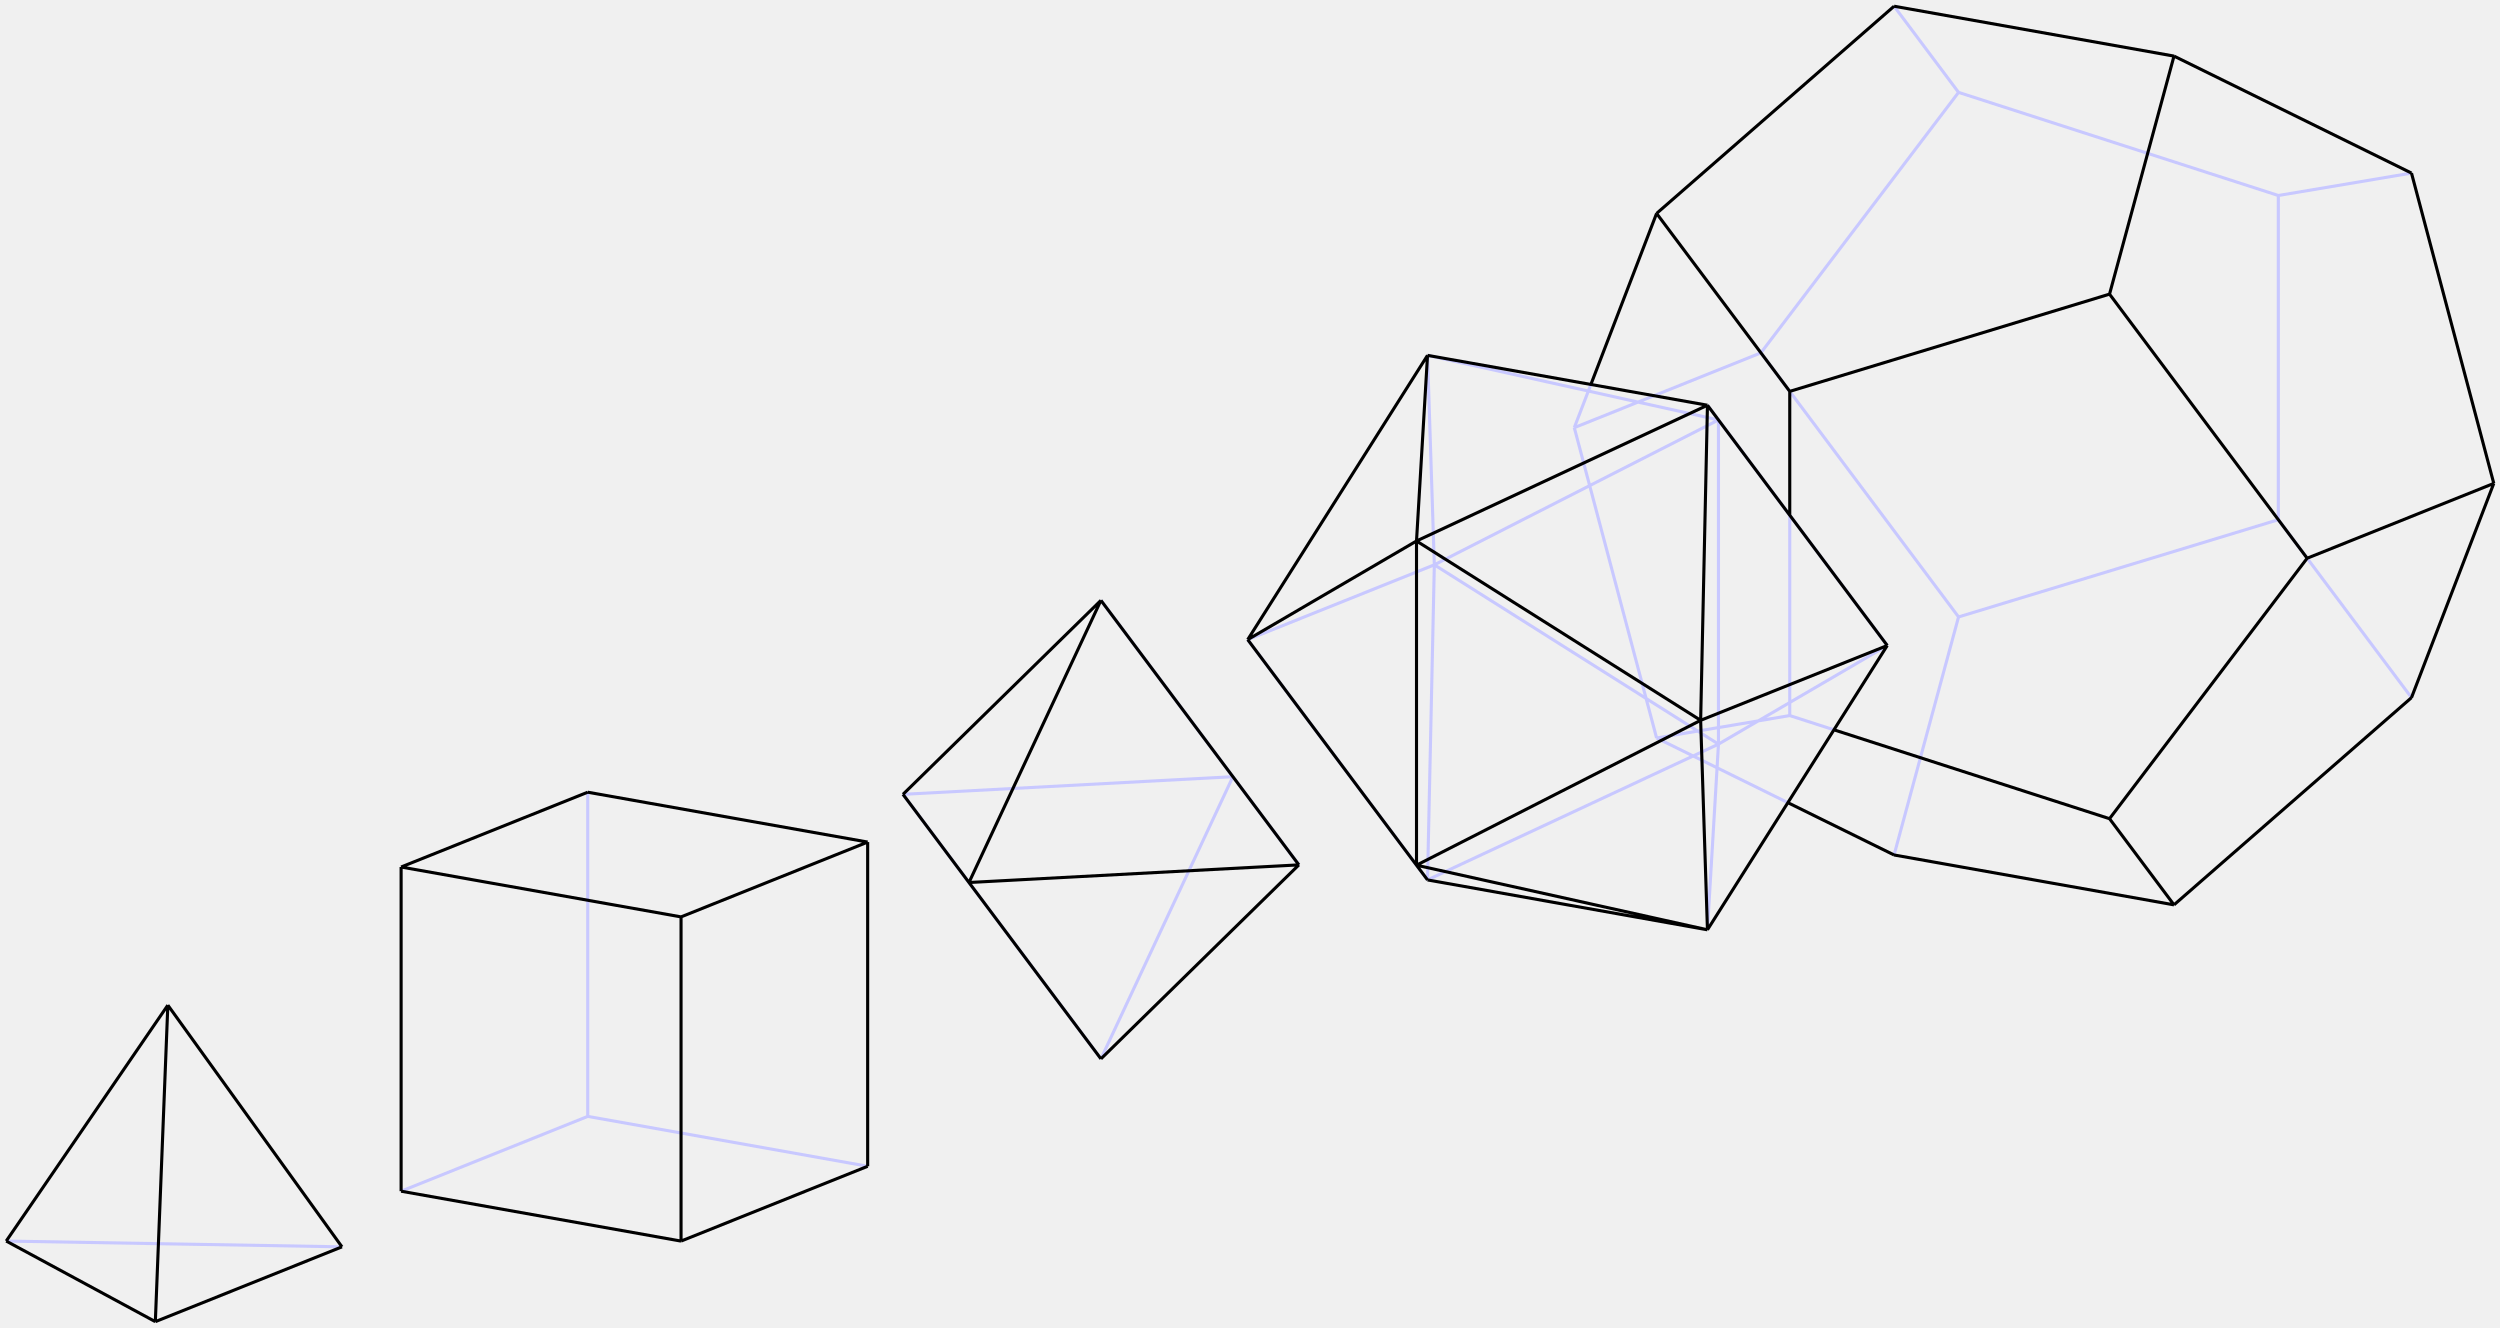
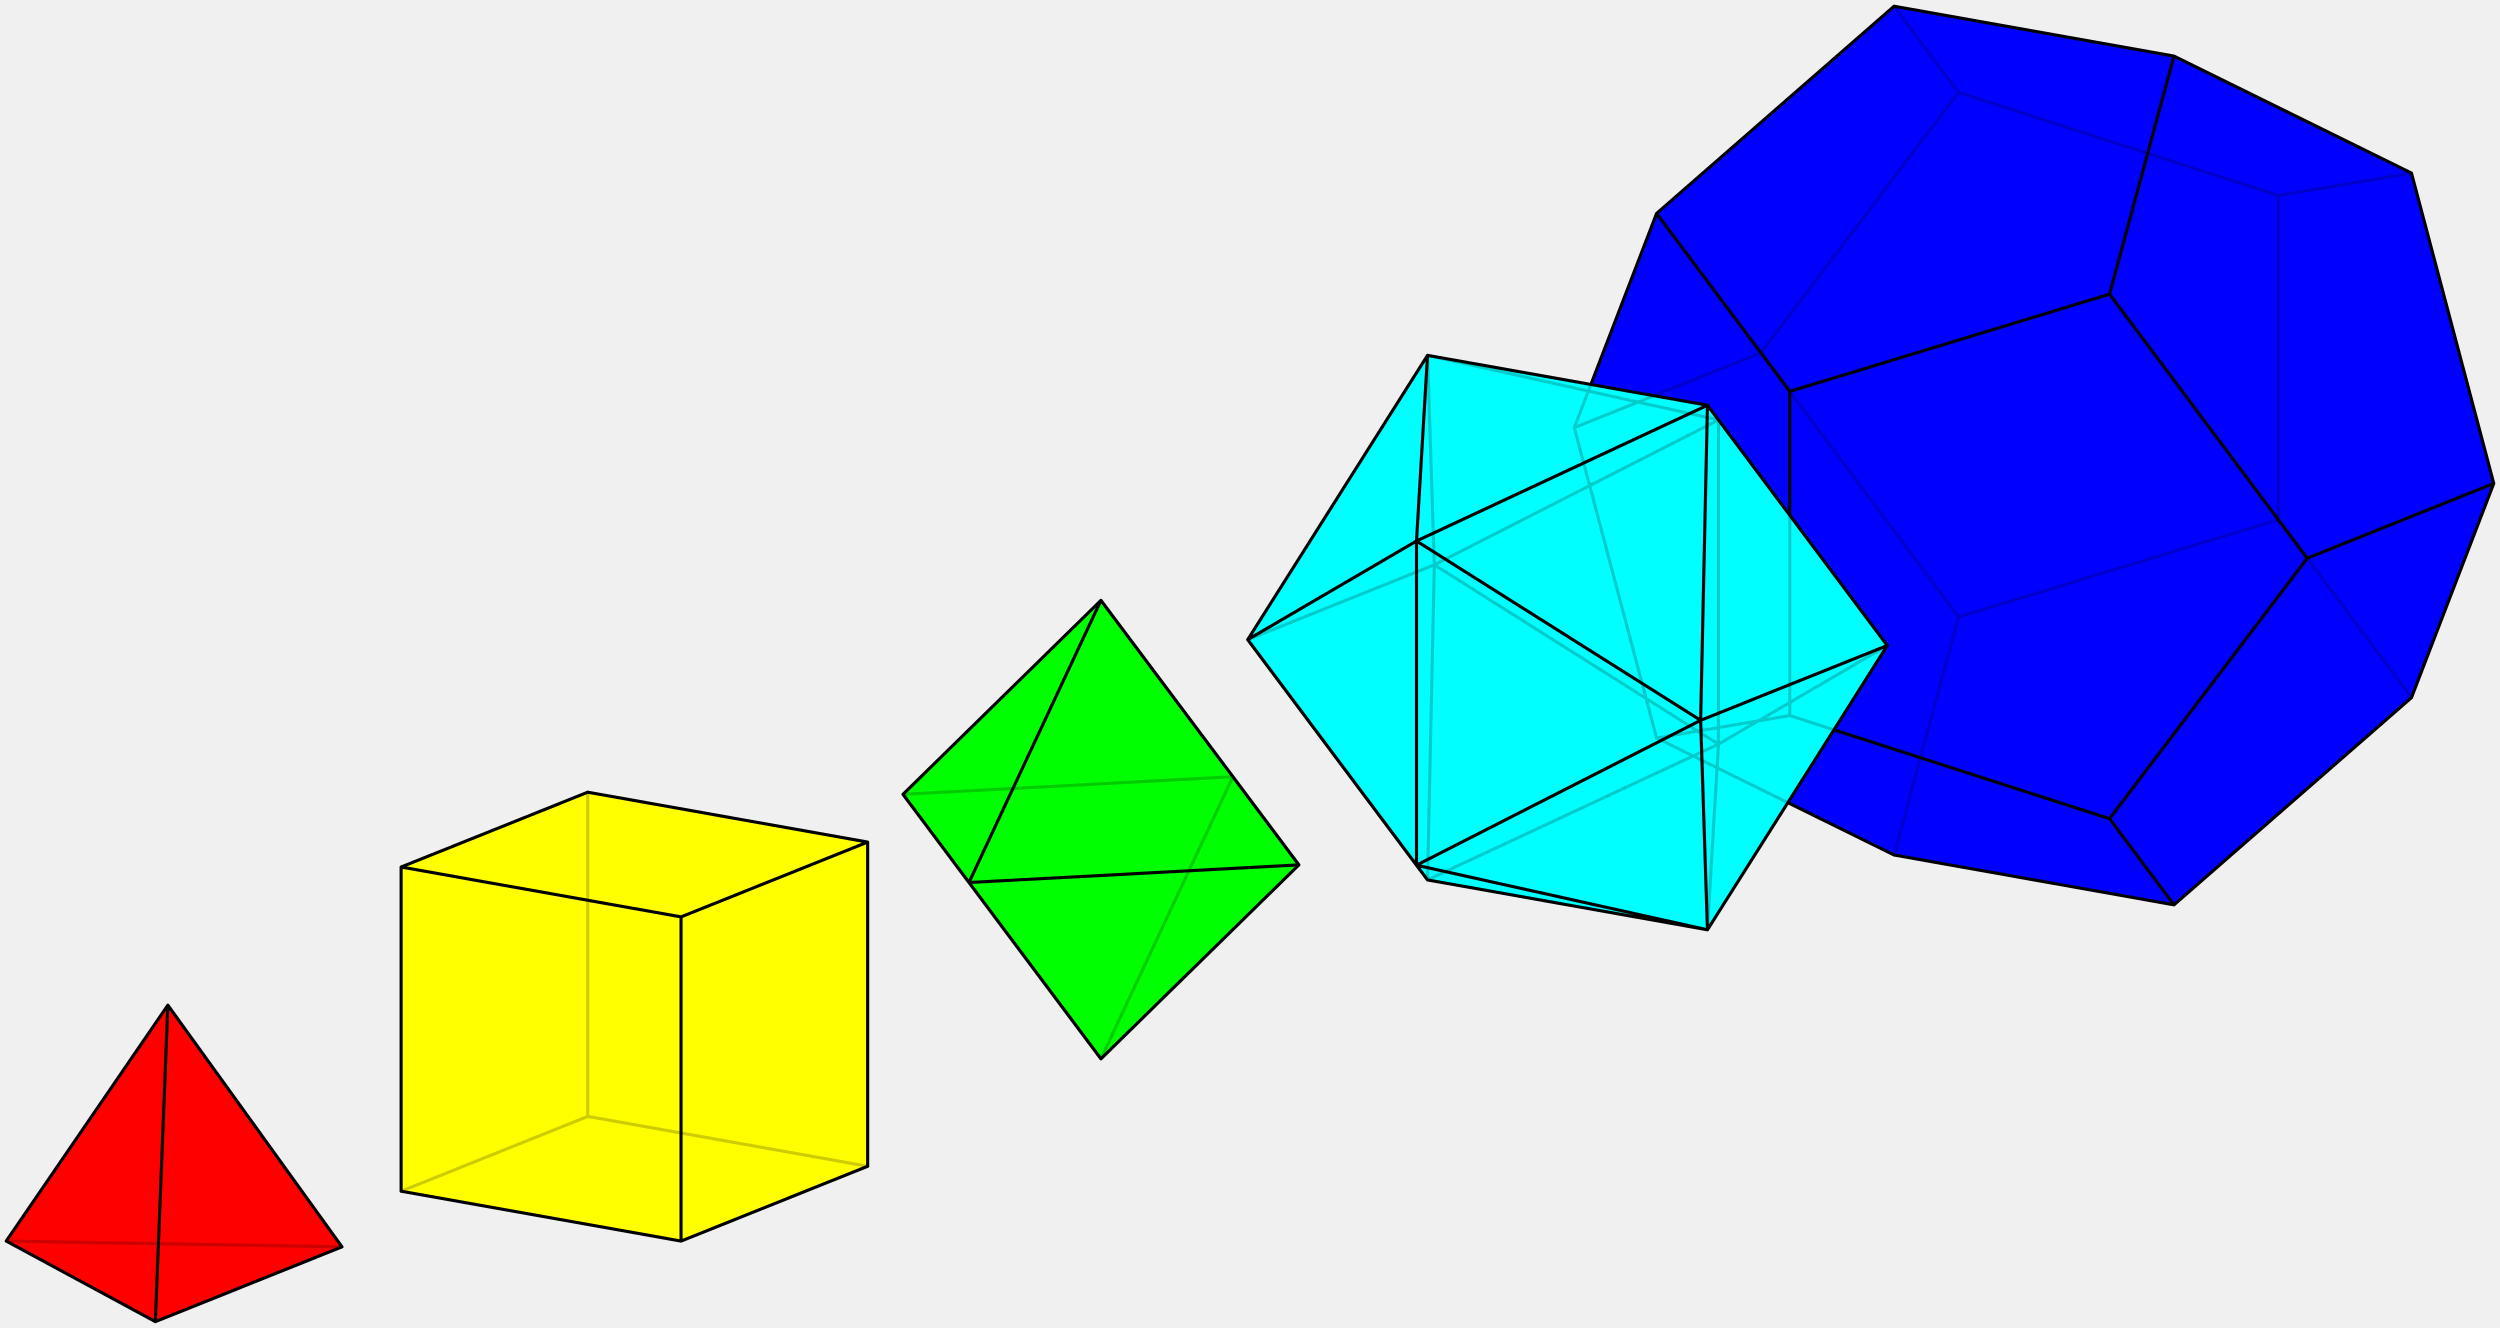
- <svg xmlns="http://www.w3.org/2000/svg" version="1.1" width="804.0" height="427.046">
-   <style type="text/css">
+ <svg xmlns="http://www.w3.org/2000/svg" version="1.1" width="802.403" height="426.202">
+   <style type="text/css">.edge {
+   fill: None;
+   fill-opacity: 0.0;
+   stroke-linecap: round;
+ }
+ .visible .edge {
+   stroke: #000000;
+ }
+ .hidden .edge {
+   stroke: #000000;
+   stroke-opacity: 0.2;
+ }
+ .fill {
+   fill-rule: evenodd;
+   shape-rendering: crispEdges;
+ }
+ 
+  @media (prefers-color-scheme: dark) {
.edge {
  fill: None;
+   fill-opacity: 0.0;
+   stroke-linecap: round;
}
- .edge.visible {
-   stroke: #000000;
+ .visible .edge {
+   stroke: #FFFFFF;
}
- .edge.hidden {
-   stroke: #C8C8FF;
+ .hidden .edge {
+   stroke: #FFFFFF;
+   stroke-opacity: 0.2;
}
- @media (prefers-color-scheme: dark) {
-     .edge.visible {
-       stroke: #FFFFFF;
-     }
-     .edge.hidden {
-       stroke: #A00000;
-     }
+ .fill {
+   fill-rule: evenodd;
+   shape-rendering: crispEdges;
}
- </style>
+ 
+ }</style>
  <g>
-     <path fill-opacity="0.0" class="edge sharp hidden" d="M2.0,399.125 L109.973,400.986 M189.015,359.033 L189.015,254.772 M189.015,359.033 L128.998,383.093 M189.015,359.033 L279.04,375.073 M290.404,255.46 L396.5,249.789 M396.5,249.789 L354.061,193.078 M396.5,249.789 L417.719,278.144 M354.061,340.526 L290.404,255.46 M354.061,340.526 L396.5,249.789 M401.263,205.704 L459.091,282.98 M552.659,239.316 L552.659,135.055 M552.659,135.055 L461.28,181.644 M461.28,181.644 L552.659,239.316 M552.659,135.055 L606.945,207.598 M606.945,207.598 L552.659,239.316 M552.659,239.316 L459.091,282.98 M459.091,282.98 L461.28,181.644 M549.117,299.02 L552.659,239.316 M461.28,181.644 L401.263,205.704 M459.091,114.282 L461.28,181.644 M459.091,114.282 L552.659,135.055 M552.659,135.055 L549.117,130.322 M775.534,55.662 L732.71,62.874 M732.71,62.874 L629.869,29.709 M629.869,29.709 L609.134,2 M575.583,230.126 L575.583,165.689 M589.795,234.71 L575.583,230.126 M575.583,230.126 L532.76,237.338 M532.76,237.338 L574.978,258.135 M775.534,224.361 L732.71,167.135 M732.71,167.135 L629.869,198.407 M629.869,198.407 L609.134,274.96 M732.71,167.135 L732.71,62.874 M511.629,123.643 L506.293,137.533 M506.293,137.533 L532.76,237.338 M629.869,29.709 L566.31,113.473 M566.31,113.473 L629.869,198.407 M566.31,113.473 L506.293,137.533" />
-     <path fill-opacity="0.0" class="edge outline hidden" />
-     <path fill-opacity="0.0" class="edge sharp visible" d="M49.956,425.046 L2,399.125 M2.0,399.125 L53.976,323.257 M53.976,323.257 L49.956,425.046 M109.973,400.986 L49.956,425.046 M53.976,323.257 L109.973,400.986 M189.015,254.772 L128.998,278.832 M128.998,383.093 L128.998,278.832 M279.04,375.073 L279.04,270.812 M279.04,270.812 L219.023,294.872 M219.023,399.134 L219.023,294.872 M279.04,375.073 L219.023,399.134 M189.015,254.772 L279.04,270.812 M128.998,383.093 L219.023,399.134 M128.998,278.832 L219.023,294.872 M354.061,193.078 L417.719,278.144 M417.719,278.144 L311.623,283.815 M311.623,283.815 L354.061,193.078 M311.623,283.815 L290.404,255.46 M290.404,255.46 L354.061,193.078 M354.061,340.526 L311.623,283.815 M417.719,278.144 L354.061,340.526 M455.549,173.985 L455.549,278.247 M455.549,278.247 L401.263,205.704 M401.263,205.704 L455.549,173.985 M455.549,278.247 L546.928,231.658 M546.928,231.658 L455.549,173.985 M455.549,278.247 L459.091,282.98 M459.091,282.98 L549.117,299.02 M549.117,299.02 L455.549,278.247 M401.263,205.704 L459.091,114.282 M549.117,130.322 L459.091,114.282 M459.091,114.282 L455.549,173.985 M455.549,173.985 L549.117,130.322 M606.945,207.598 L549.117,299.02 M546.928,231.658 L606.945,207.598 M549.117,299.02 L546.928,231.658 M606.945,207.598 L549.117,130.322 M549.117,130.322 L546.928,231.658 M609.134,2 L699.159,18.04 M699.159,18.04 L678.424,94.593 M678.424,94.593 L575.583,125.865 M575.583,125.865 L532.76,68.639 M532.76,68.639 L609.134,2.0 M699.159,18.04 L775.534,55.662 M575.583,165.689 L575.583,125.865 M678.424,94.593 L741.983,179.527 M741.983,179.527 L678.424,263.291 M678.424,263.291 L589.795,234.71 M609.134,274.96 L699.159,291 M699.159,291 L678.424,263.291 M574.978,258.135 L609.134,274.96 M699.159,291 L775.534,224.361 M775.534,55.662 L802.0,155.467 M802.0,155.467 L775.534,224.361 M532.76,68.639 L511.629,123.643 M802.0,155.467 L741.983,179.527" />
-     <path fill-opacity="0.0" class="edge outline visible" />
+     <g>
+       <path fill="#FF0000" class="fill" d="M2,398.332 L49.86,424.202 L53.873,322.615 L2.0,398.332" />
+       <path fill="#FF0000" class="fill" d="M53.873,322.615 L49.86,424.202 L109.757,400.19 L53.873,322.615" />
+       <path fill="#FFFF00" class="fill" d="M278.487,270.275 L188.641,254.267 L128.744,278.279 L218.59,294.288 L278.487,270.275" />
+       <path fill="#FFFF00" class="fill" d="M218.59,294.288 L128.744,278.279 L128.744,382.333 L218.59,398.341 L218.59,294.288" />
+       <path fill="#FFFF00" class="fill" d="M278.487,374.329 L278.487,270.275 L218.59,294.288 L218.59,398.341 L278.487,374.329" />
+       <path fill="#00FF00" class="fill" d="M416.889,277.593 L353.359,192.696 L311.005,283.253 L416.889,277.593" />
+       <path fill="#00FF00" class="fill" d="M311.005,283.253 L353.359,192.696 L289.828,254.954 L311.005,283.253" />
+       <path fill="#00FF00" class="fill" d="M353.359,339.85 L416.889,277.593 L311.005,283.253 L353.359,339.85" />
+       <path fill="#00FFFF" class="fill" d="M545.84,231.2 L454.644,173.642 L454.644,277.696 L545.84,231.2" />
+       <path fill="#00FFFF" class="fill" d="M454.644,277.696 L454.644,173.642 L400.466,205.298 L454.644,277.696" />
+       <path fill="#00FFFF" class="fill" d="M548.025,130.066 L454.644,173.642 L545.84,231.2 L548.025,130.066" />
+       <path fill="#00FFFF" class="fill" d="M400.466,205.298 L454.644,173.642 L458.179,114.057 L400.466,205.298" />
+       <path fill="#00FFFF" class="fill" d="M458.179,114.057 L454.644,173.642 L548.025,130.066 L510.612,123.4 L458.179,114.057" />
+       <path fill="#00FFFF" class="fill" d="M548.025,298.428 L454.644,277.696 L458.179,282.419 L548.025,298.428" />
+       <path fill="#00FFFF" class="fill" d="M545.84,231.2 L454.644,277.696 L548.025,298.428 L545.84,231.2" />
+       <path fill="#00FFFF" class="fill" d="M548.025,130.066 L545.84,231.2 L605.737,207.187 L574.438,165.362 L548.025,130.066" />
+       <path fill="#00FFFF" class="fill" d="M605.737,207.187 L545.84,231.2 L548.025,298.428 L573.835,257.624 L588.622,234.245 L605.737,207.187" />
+       <path fill="#0000FF" class="fill" d="M510.612,123.4 L548.025,130.066 L574.438,165.362 L574.438,125.618 L531.7,68.506 L510.612,123.4" />
+       <path fill="#0000FF" class="fill" d="M574.438,165.362 L605.737,207.187 L588.622,234.245 L677.074,262.77 L740.506,179.173 L677.074,94.408 L574.438,125.618 L574.438,165.362" />
+       <path fill="#0000FF" class="fill" d="M588.622,234.245 L573.835,257.624 L607.922,274.415 L697.768,290.423 L677.074,262.77 L588.622,234.245" />
+       <path fill="#0000FF" class="fill" d="M607.922,2 L531.7,68.506 L574.438,125.618 L677.074,94.408 L697.768,18.008 L607.922,2" />
+       <path fill="#0000FF" class="fill" d="M740.506,179.173 L677.074,262.77 L697.768,290.423 L773.99,223.917 L800.403,155.161 L740.506,179.173" />
+       <path fill="#0000FF" class="fill" d="M697.768,18.008 L677.074,94.408 L740.506,179.173 L800.403,155.161 L773.99,55.555 L697.768,18.008" />
+     </g>
+     <g class="hidden">
+       <g class="sharp">
+         <path class="edge" d="M2.0,398.332 L109.757,400.19 M188.641,358.32 L188.641,254.267 M188.641,358.32 L128.744,382.333 M188.641,358.32 L278.487,374.329 M289.828,254.954 L395.712,249.294 M395.712,249.294 L353.359,192.696 M395.712,249.294 L416.889,277.593 M353.359,339.85 L289.828,254.954 M353.359,339.85 L395.712,249.294 M400.466,205.298 L458.179,282.419 M551.56,238.843 L551.56,134.789 M551.56,134.789 L460.364,181.285 M460.364,181.285 L551.56,238.843 M551.56,134.789 L605.737,207.187 M605.737,207.187 L551.56,238.843 M551.56,238.843 L458.179,282.419 M458.179,282.419 L460.364,181.285 M548.025,298.428 L551.56,238.843 M460.364,181.285 L400.466,205.298 M458.179,114.057 L460.364,181.285 M458.179,114.057 L551.56,134.789 M551.56,134.789 L548.025,130.066 M773.99,55.555 L731.251,62.753 M731.251,62.753 L628.616,29.653 M628.616,29.653 L607.922,2 M574.438,229.671 L574.438,165.362 M588.622,234.245 L574.438,229.671 M574.438,229.671 L531.7,236.868 M531.7,236.868 L573.835,257.624 M773.99,223.917 L731.251,166.806 M731.251,166.806 L628.616,198.015 M628.616,198.015 L607.922,274.415 M731.251,166.806 L731.251,62.753 M510.612,123.4 L505.286,137.263 M505.286,137.263 L531.7,236.868 M628.616,29.653 L565.184,113.251 M565.184,113.251 L628.616,198.015 M565.184,113.251 L505.286,137.263" />
+       </g>
+       <g class="outline">
+         <path class="edge" />
+       </g>
+     </g>
+     <g class="visible">
+       <g class="sharp">
+         <path class="edge" d="M49.86,424.202 L2,398.332 M2.0,398.332 L53.873,322.615 M53.873,322.615 L49.86,424.202 M109.757,400.19 L49.86,424.202 M53.873,322.615 L109.757,400.19 M188.641,254.267 L128.744,278.279 M128.744,382.333 L128.744,278.279 M278.487,374.329 L278.487,270.275 M278.487,270.275 L218.59,294.288 M218.59,398.341 L218.59,294.288 M278.487,374.329 L218.59,398.341 M188.641,254.267 L278.487,270.275 M128.744,382.333 L218.59,398.341 M128.744,278.279 L218.59,294.288 M353.359,192.696 L416.889,277.593 M416.889,277.593 L311.005,283.253 M311.005,283.253 L353.359,192.696 M311.005,283.253 L289.828,254.954 M289.828,254.954 L353.359,192.696 M353.359,339.85 L311.005,283.253 M416.889,277.593 L353.359,339.85 M454.644,173.642 L454.644,277.696 M454.644,277.696 L400.466,205.298 M400.466,205.298 L454.644,173.642 M454.644,277.696 L545.84,231.2 M545.84,231.2 L454.644,173.642 M454.644,277.696 L458.179,282.419 M458.179,282.419 L548.025,298.428 M548.025,298.428 L454.644,277.696 M400.466,205.298 L458.179,114.057 M548.025,130.066 L458.179,114.057 M458.179,114.057 L454.644,173.642 M454.644,173.642 L548.025,130.066 M605.737,207.187 L548.025,298.428 M545.84,231.2 L605.737,207.187 M548.025,298.428 L545.84,231.2 M605.737,207.187 L548.025,130.066 M548.025,130.066 L545.84,231.2 M607.922,2 L697.768,18.008 M697.768,18.008 L677.074,94.408 M677.074,94.408 L574.438,125.618 M574.438,125.618 L531.7,68.506 M531.7,68.506 L607.922,2 M697.768,18.008 L773.99,55.555 M574.438,165.362 L574.438,125.618 M677.074,94.408 L740.506,179.173 M740.506,179.173 L677.074,262.77 M677.074,262.77 L588.622,234.245 M607.922,274.415 L697.768,290.423 M697.768,290.423 L677.074,262.77 M573.835,257.624 L607.922,274.415 M697.768,290.423 L773.99,223.917 M773.99,55.555 L800.403,155.161 M800.403,155.161 L773.99,223.917 M531.7,68.506 L510.612,123.4 M800.403,155.161 L740.506,179.173" />
+       </g>
+       <g class="outline">
+         <path class="edge" />
+       </g>
+     </g>
  </g>
</svg>
